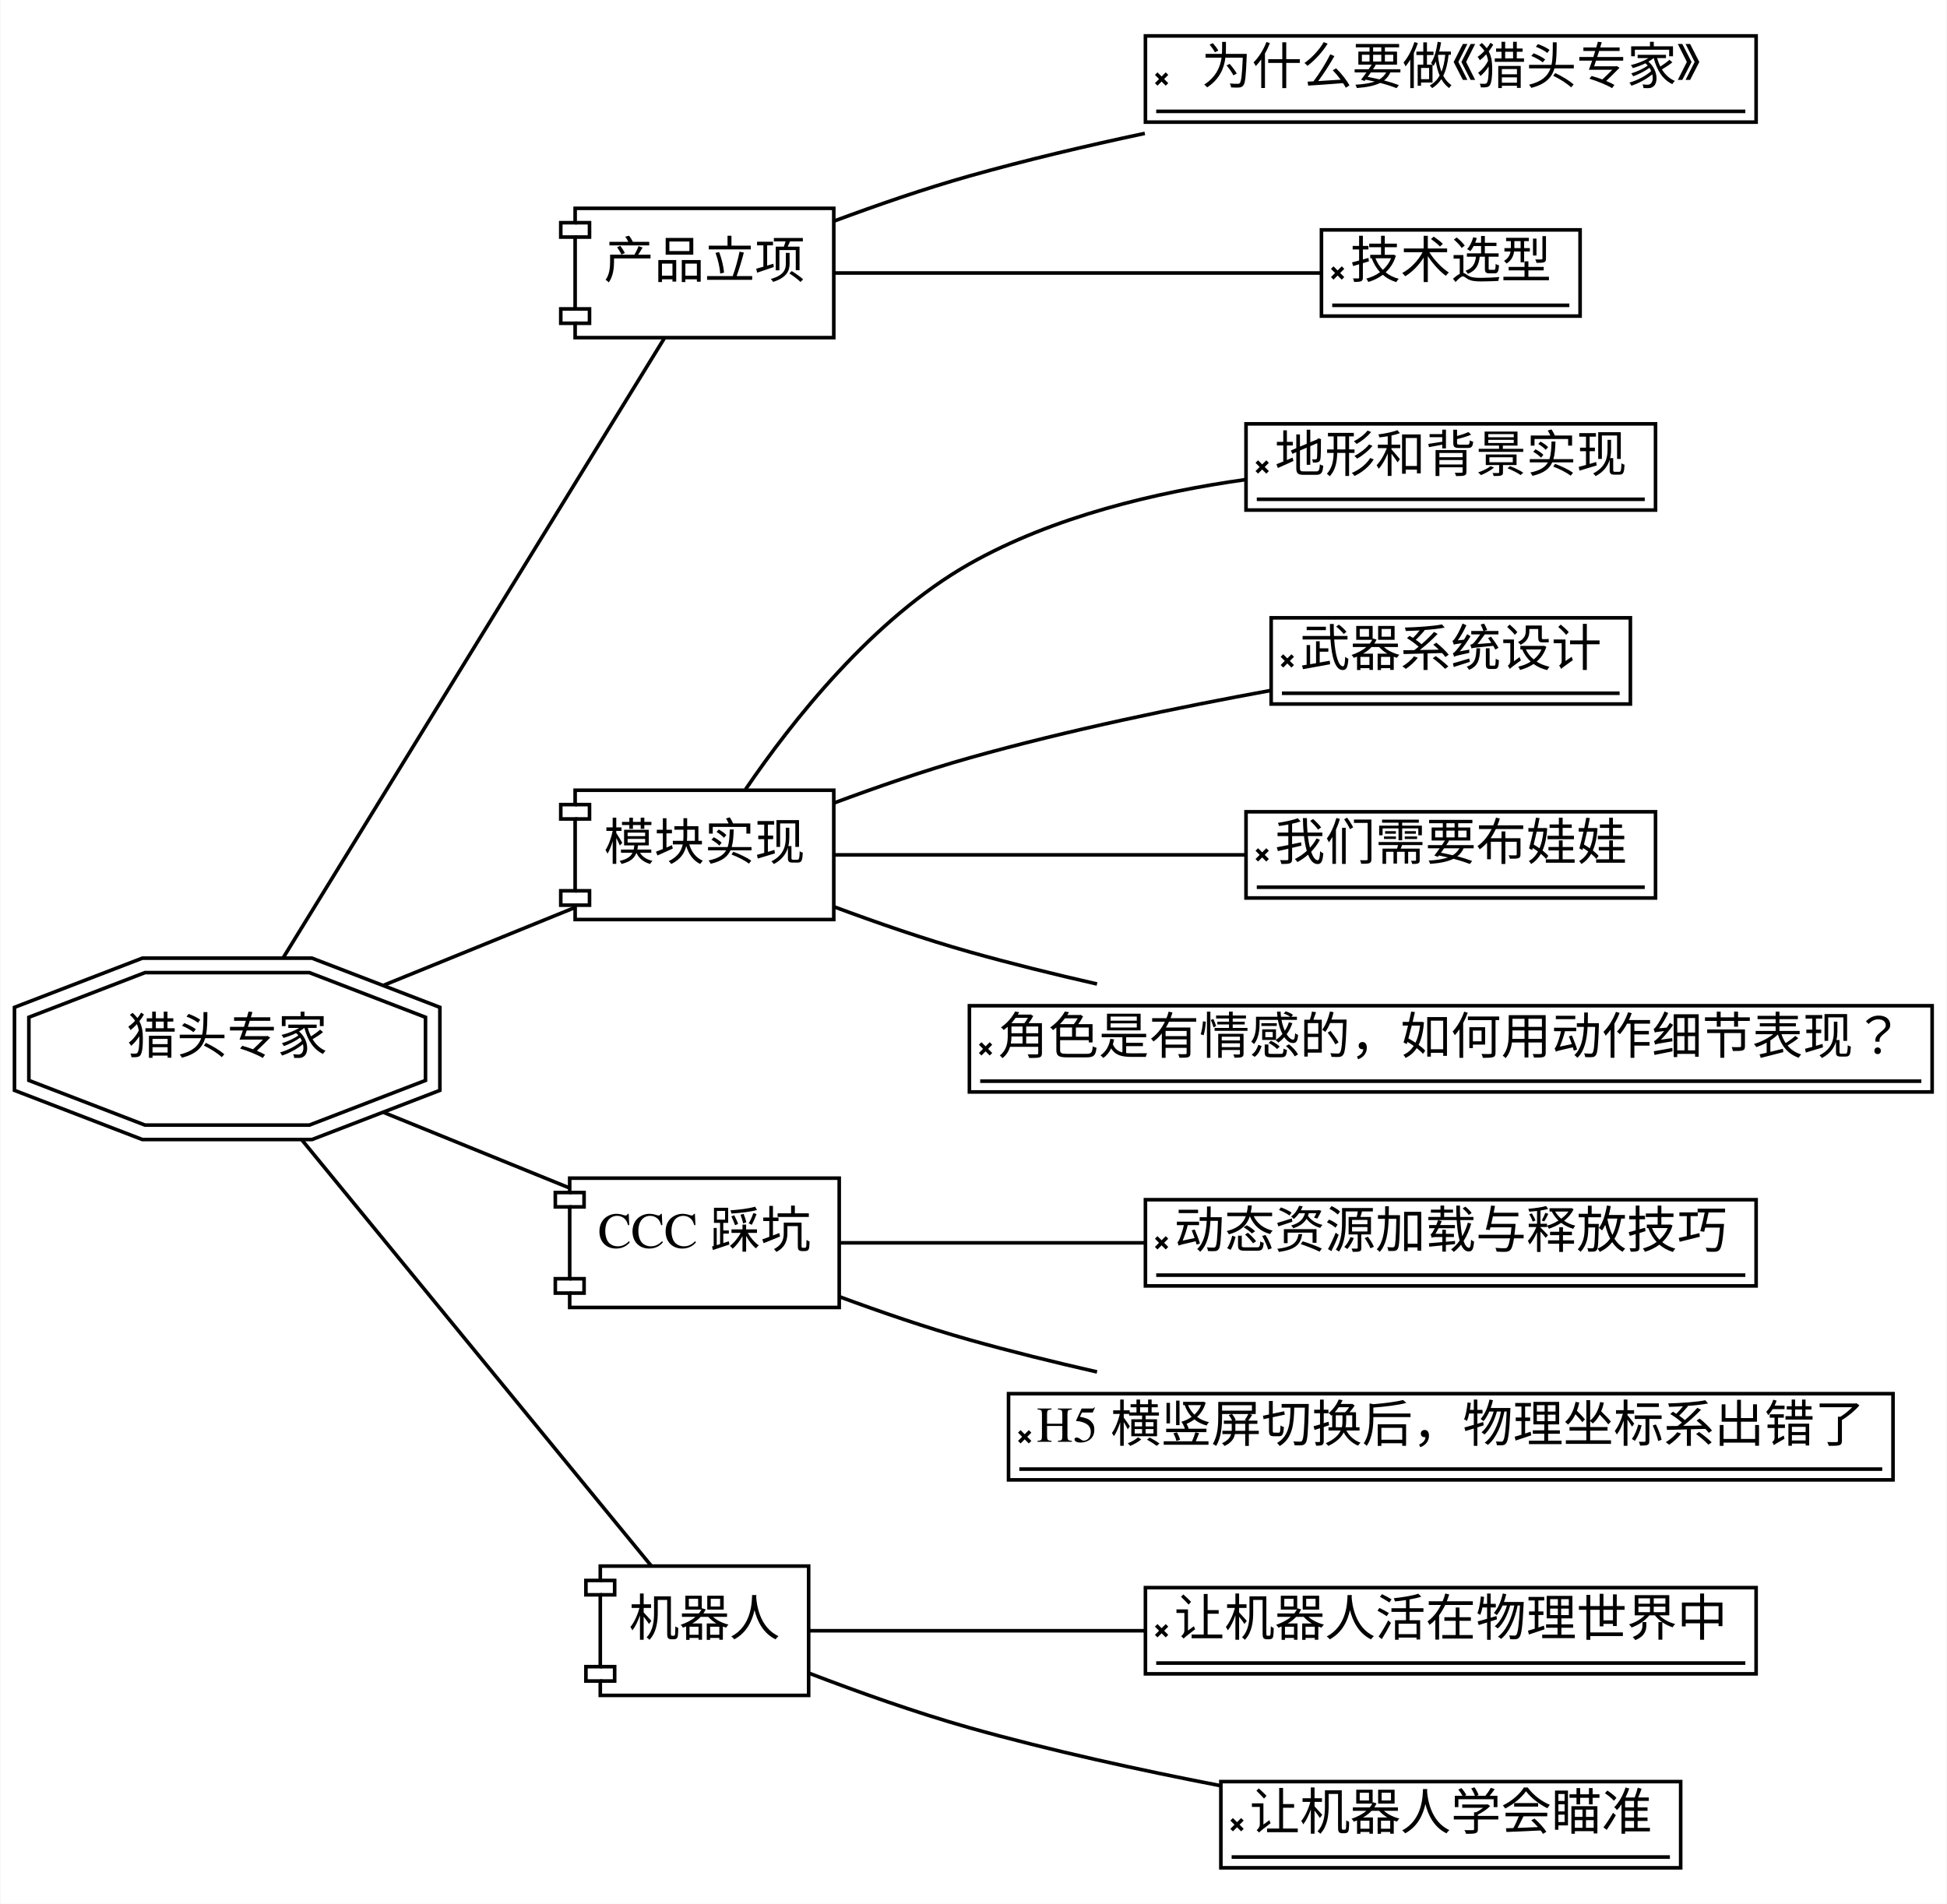
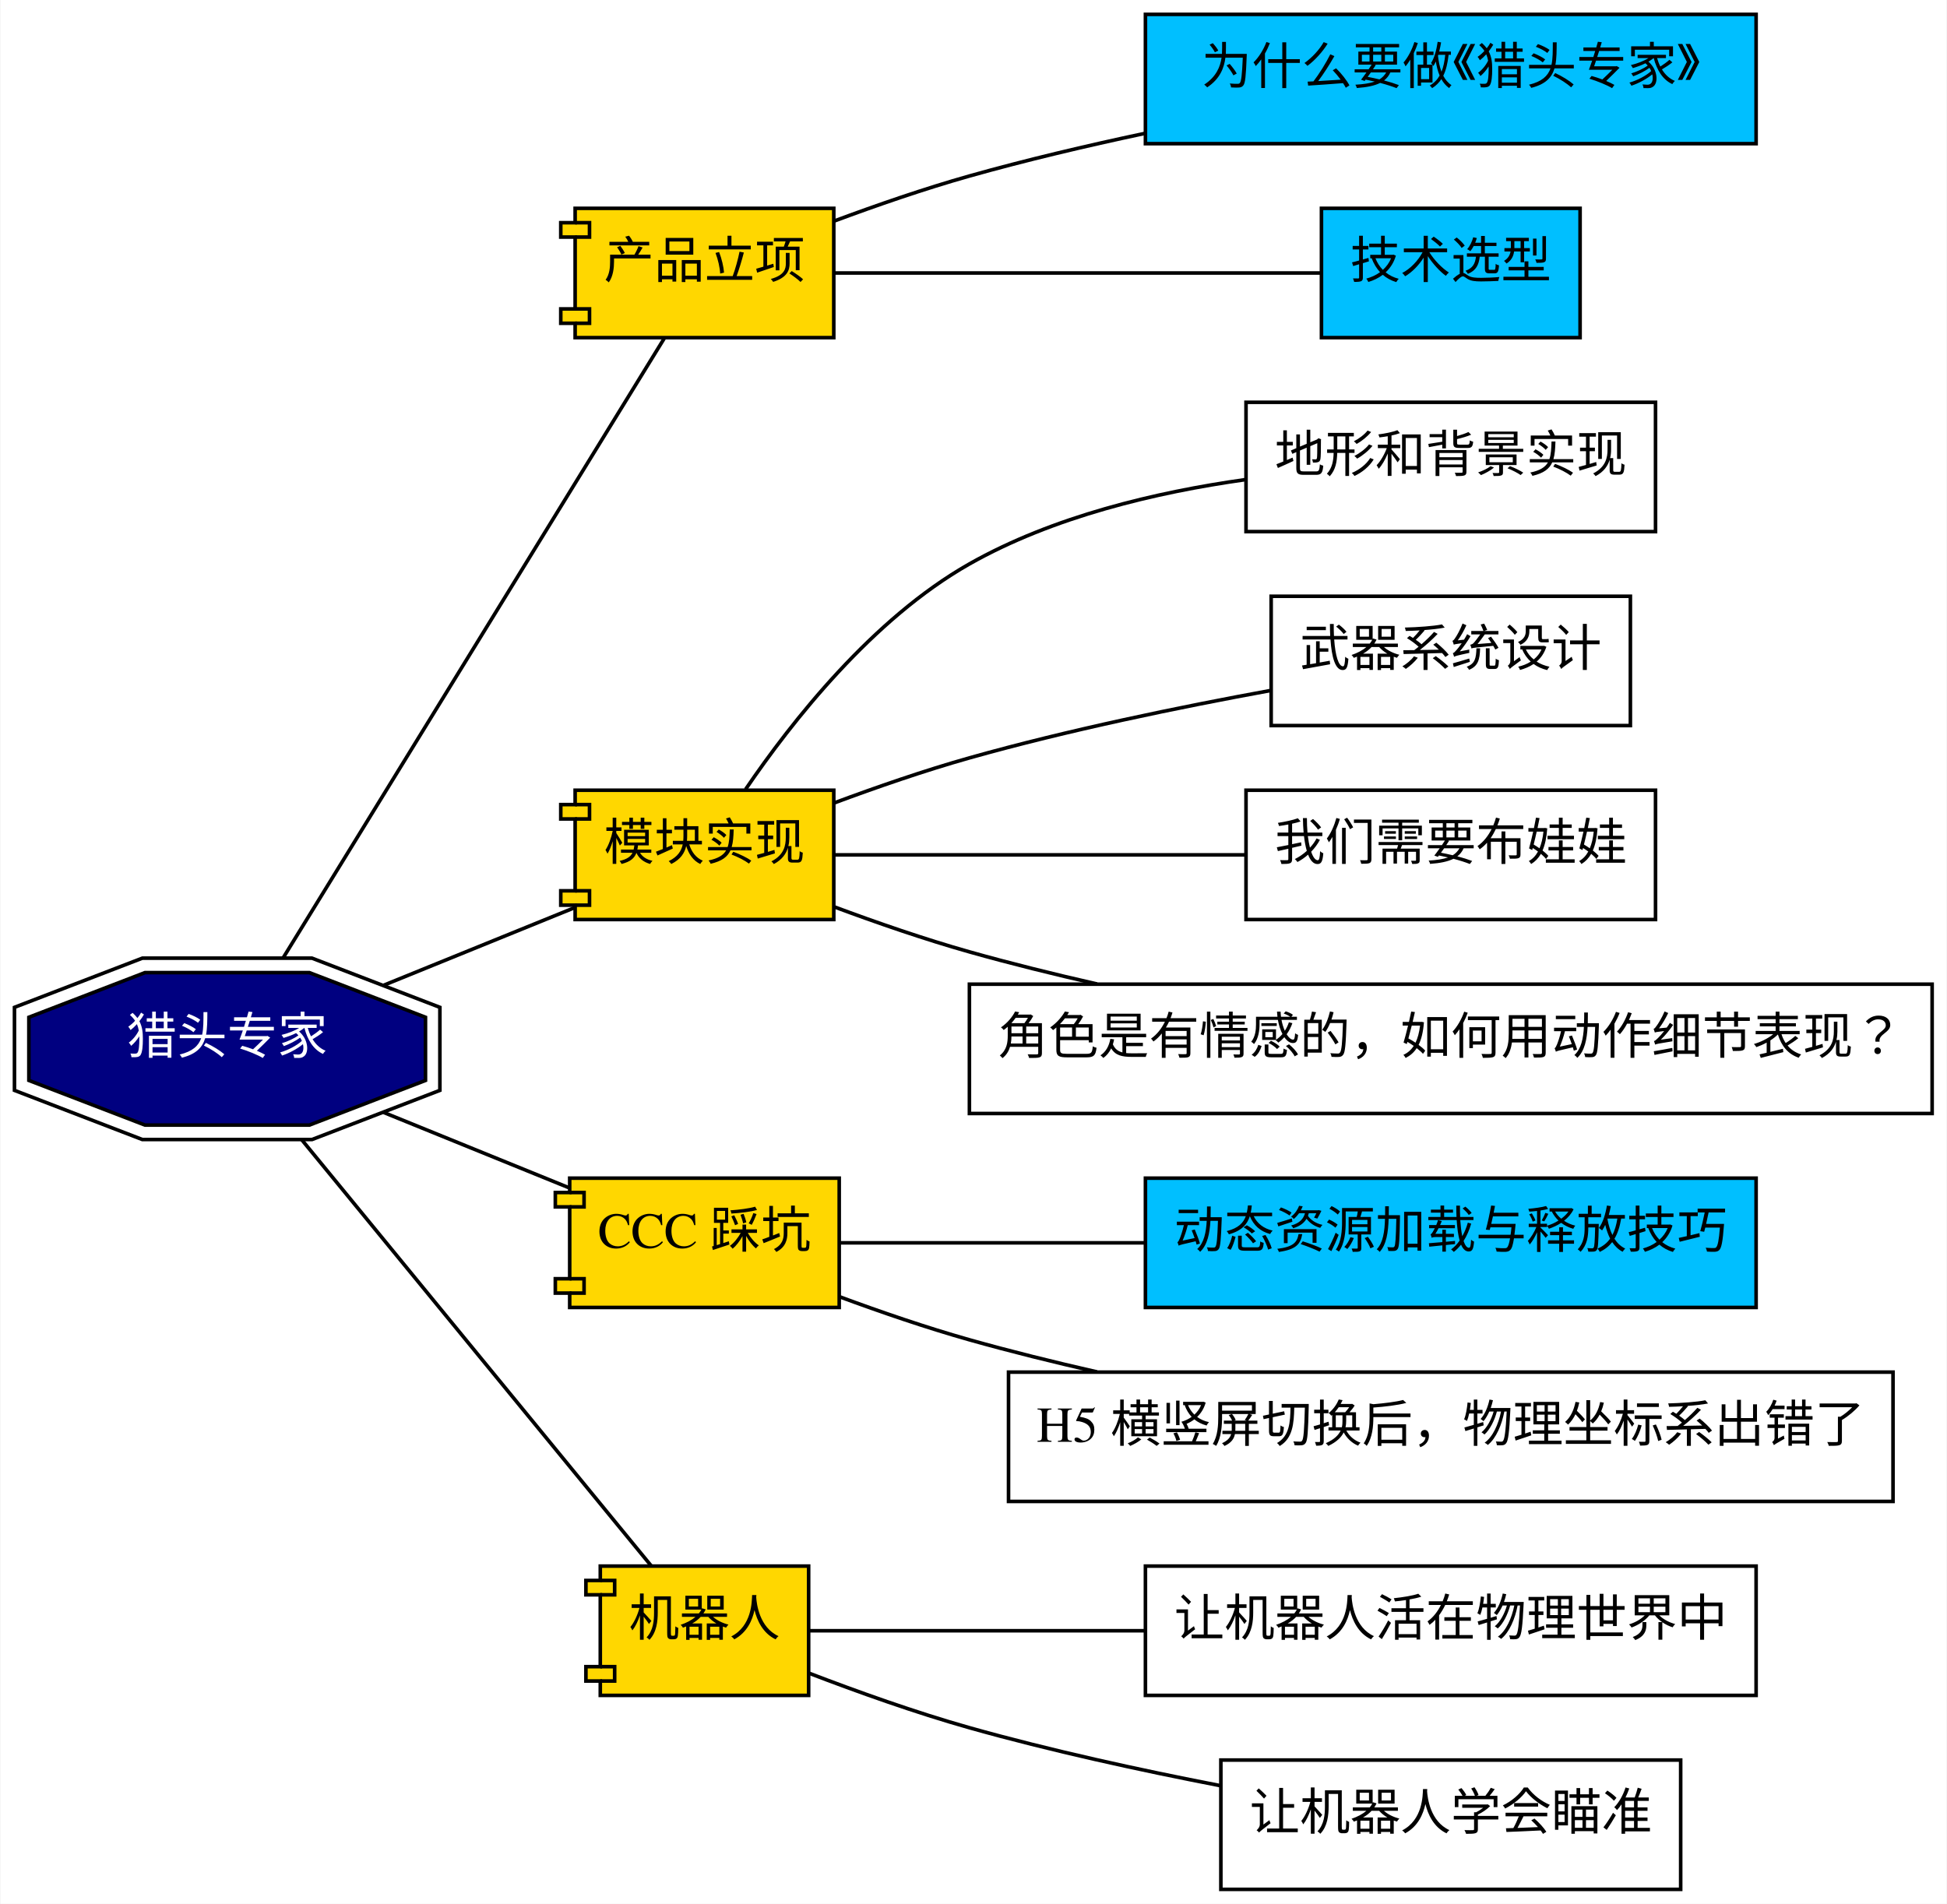
<svg xmlns="http://www.w3.org/2000/svg" width="542pt" height="530pt" viewBox="0.00 0.00 541.73 530.00">
  <g id="graph0" class="graph" transform="scale(1 1) rotate(0) translate(4 526)">
    <polygon fill="#ffffff" stroke="transparent" points="-4,4 -4,-526 537.726,-526 537.726,4 -4,4" />
    <g id="node1" class="node">
-       <polygon fill="none" stroke="#000000" points="114.312,-225.207 114.312,-242.793 81.973,-255.229 36.239,-255.229 3.901,-242.793 3.901,-225.207 36.239,-212.771 81.973,-212.771 114.312,-225.207" />
+       <polygon fill="#000080" stroke="#000000" points="114.312,-225.207 114.312,-242.793 81.973,-255.229 36.239,-255.229 3.901,-242.793 3.901,-225.207 36.239,-212.771 81.973,-212.771 114.312,-225.207" />
      <polygon fill="none" stroke="#000000" points="118.319,-222.443 118.319,-245.557 82.715,-259.249 35.498,-259.249 -.107,-245.557 -.107,-222.443 35.498,-208.751 82.715,-208.751 118.319,-222.443" />
-       <text text-anchor="middle" x="59.106" y="-232.6" font-family="Times,serif" font-size="14.00" fill="#000000">猎头专家</text>
+       <text text-anchor="middle" x="59.106" y="-232.6" font-family="Times,serif" font-size="14.00" fill="#ffffff">猎头专家</text>
    </g>
    <g id="node2" class="node">
-       <polygon fill="none" stroke="#000000" points="227.97,-468 155.97,-468 155.97,-464 151.97,-464 151.97,-460 155.97,-460 155.97,-440 151.97,-440 151.97,-436 155.97,-436 155.97,-432 227.97,-432 227.97,-468" />
+       <polygon fill="#ffd700" stroke="#000000" points="227.97,-468 155.97,-468 155.97,-464 151.97,-464 151.97,-460 155.97,-460 155.97,-440 151.97,-440 151.97,-436 155.97,-436 155.97,-432 227.97,-432 227.97,-468" />
      <polyline fill="none" stroke="#000000" points="155.97,-464 159.97,-464 159.97,-460 155.97,-460 " />
      <polyline fill="none" stroke="#000000" points="155.97,-440 159.97,-440 159.97,-436 155.97,-436 " />
      <text text-anchor="middle" x="191.97" y="-448.6" font-family="Times,serif" font-size="14.00" fill="#000000">产品立项</text>
    </g>
    <g id="edge1" class="edge">
      <path fill="none" stroke="#000000" d="M74.608,-259.201C101.715,-303.27 157.097,-393.307 180.801,-431.843" />
    </g>
    <g id="node3" class="node">
-       <polygon fill="none" stroke="#000000" points="227.97,-306 155.97,-306 155.97,-302 151.97,-302 151.97,-298 155.97,-298 155.97,-278 151.97,-278 151.97,-274 155.97,-274 155.97,-270 227.97,-270 227.97,-306" />
+       <polygon fill="#ffd700" stroke="#000000" points="227.97,-306 155.97,-306 155.97,-302 151.97,-302 151.97,-298 155.97,-298 155.97,-278 151.97,-278 151.97,-274 155.97,-274 155.97,-270 227.97,-270 227.97,-306" />
      <polyline fill="none" stroke="#000000" points="155.97,-302 159.97,-302 159.97,-298 155.97,-298 " />
      <polyline fill="none" stroke="#000000" points="155.97,-278 159.97,-278 159.97,-274 155.97,-274 " />
      <text text-anchor="middle" x="191.97" y="-286.6" font-family="Times,serif" font-size="14.00" fill="#000000">模块实现</text>
    </g>
    <g id="edge3" class="edge">
      <path fill="none" stroke="#000000" d="M102.611,-251.682C119.866,-258.695 139.474,-266.664 155.916,-273.347" />
    </g>
    <g id="node4" class="node">
-       <polygon fill="none" stroke="#000000" points="229.485,-198 154.454,-198 154.454,-194 150.454,-194 150.454,-190 154.454,-190 154.454,-170 150.454,-170 150.454,-166 154.454,-166 154.454,-162 229.485,-162 229.485,-198" />
+       <polygon fill="#ffd700" stroke="#000000" points="229.485,-198 154.454,-198 154.454,-194 150.454,-194 150.454,-190 154.454,-190 154.454,-170 150.454,-170 150.454,-166 154.454,-166 154.454,-162 229.485,-162 229.485,-198" />
      <polyline fill="none" stroke="#000000" points="154.454,-194 158.454,-194 158.454,-190 154.454,-190 " />
      <polyline fill="none" stroke="#000000" points="154.454,-170 158.454,-170 158.454,-166 154.454,-166 " />
      <text text-anchor="middle" x="191.97" y="-178.6" font-family="Times,serif" font-size="14.00" fill="#000000">CCC 踩坑</text>
    </g>
    <g id="edge2" class="edge">
      <path fill="none" stroke="#000000" d="M102.611,-216.318C119.261,-209.551 138.1,-201.894 154.174,-195.361" />
    </g>
    <g id="node5" class="node">
-       <polygon fill="none" stroke="#000000" points="220.97,-90 162.97,-90 162.97,-86 158.97,-86 158.97,-82 162.97,-82 162.97,-62 158.97,-62 158.97,-58 162.97,-58 162.97,-54 220.97,-54 220.97,-90" />
+       <polygon fill="#ffd700" stroke="#000000" points="220.97,-90 162.97,-90 162.97,-86 158.97,-86 158.97,-82 162.97,-82 162.97,-62 158.97,-62 158.97,-58 162.97,-58 162.97,-54 220.97,-54 220.97,-90" />
      <polyline fill="none" stroke="#000000" points="162.97,-86 166.97,-86 166.97,-82 162.97,-82 " />
      <polyline fill="none" stroke="#000000" points="162.97,-62 166.97,-62 166.97,-58 162.97,-58 " />
      <text text-anchor="middle" x="191.97" y="-70.6" font-family="Times,serif" font-size="14.00" fill="#000000">机器人</text>
    </g>
    <g id="edge4" class="edge">
      <path fill="none" stroke="#000000" d="M79.866,-208.688C106.87,-175.762 153.389,-119.041 177.115,-90.112" />
    </g>
    <g id="node6" class="node">
-       <polygon fill="none" stroke="#000000" points="484.726,-516 314.726,-516 314.726,-492 484.726,-492 484.726,-516" />
-       <polyline fill="none" stroke="#000000" points="317.726,-505.5 320.726,-502.5 " />
-       <polyline fill="none" stroke="#000000" points="317.726,-502.5 320.726,-505.5 " />
-       <polyline fill="none" stroke="#000000" points="317.726,-495 481.726,-495 " />
+       <polygon fill="#00bfff" stroke="#000000" points="484.726,-522 314.726,-522 314.726,-486 484.726,-486 484.726,-522" />
      <text text-anchor="middle" x="399.726" y="-502.6" font-family="Times,serif" font-size="14.00" fill="#000000">为什么要做《猎头专家》</text>
    </g>
    <g id="edge5" class="edge">
      <path fill="none" stroke="#000000" d="M228,-464.433C239.887,-468.859 253.259,-473.484 265.726,-477 281.372,-481.412 298.239,-485.397 314.554,-488.866" />
    </g>
    <g id="node7" class="node">
-       <polygon fill="none" stroke="#000000" points="435.726,-462 363.726,-462 363.726,-438 435.726,-438 435.726,-462" />
-       <polyline fill="none" stroke="#000000" points="366.726,-451.5 369.726,-448.5 " />
-       <polyline fill="none" stroke="#000000" points="366.726,-448.5 369.726,-451.5 " />
-       <polyline fill="none" stroke="#000000" points="366.726,-441 432.726,-441 " />
+       <polygon fill="#00bfff" stroke="#000000" points="435.726,-468 363.726,-468 363.726,-432 435.726,-432 435.726,-468" />
      <text text-anchor="middle" x="399.726" y="-448.6" font-family="Times,serif" font-size="14.00" fill="#000000">技术选型</text>
    </g>
    <g id="edge6" class="edge">
      <path fill="none" stroke="#000000" d="M228.158,-450C266.174,-450 325.614,-450 363.605,-450" />
    </g>
    <g id="node8" class="node">
-       <polygon fill="none" stroke="#000000" points="456.726,-408 342.726,-408 342.726,-384 456.726,-384 456.726,-408" />
-       <polyline fill="none" stroke="#000000" points="345.726,-397.5 348.726,-394.5 " />
-       <polyline fill="none" stroke="#000000" points="345.726,-394.5 348.726,-397.5 " />
-       <polyline fill="none" stroke="#000000" points="345.726,-387 453.726,-387 " />
+       <polygon fill="#ffffff" stroke="#000000" points="456.726,-414 342.726,-414 342.726,-378 456.726,-378 456.726,-414" />
      <text text-anchor="middle" x="399.726" y="-394.6" font-family="Times,serif" font-size="14.00" fill="#000000">地形和背景实现</text>
    </g>
    <g id="edge7" class="edge">
      <path fill="none" stroke="#000000" d="M203.42,-306.252C216.228,-325.058 238.754,-353.717 265.726,-369 288.955,-382.161 317.646,-388.969 342.512,-392.466" />
    </g>
    <g id="node9" class="node">
-       <polygon fill="none" stroke="#000000" points="449.726,-354 349.726,-354 349.726,-330 449.726,-330 449.726,-354" />
-       <polyline fill="none" stroke="#000000" points="352.726,-343.5 355.726,-340.5 " />
-       <polyline fill="none" stroke="#000000" points="352.726,-340.5 355.726,-343.5 " />
-       <polyline fill="none" stroke="#000000" points="352.726,-333 446.726,-333 " />
+       <polygon fill="#ffffff" stroke="#000000" points="449.726,-360 349.726,-360 349.726,-324 449.726,-324 449.726,-360" />
      <text text-anchor="middle" x="399.726" y="-340.6" font-family="Times,serif" font-size="14.00" fill="#000000">武器系统设计</text>
    </g>
    <g id="edge8" class="edge">
      <path fill="none" stroke="#000000" d="M228,-302.433C239.887,-306.859 253.259,-311.484 265.726,-315 293.135,-322.73 324.292,-329.145 349.66,-333.781" />
    </g>
    <g id="node10" class="node">
-       <polygon fill="none" stroke="#000000" points="456.726,-300 342.726,-300 342.726,-276 456.726,-276 456.726,-300" />
-       <polyline fill="none" stroke="#000000" points="345.726,-289.5 348.726,-286.5 " />
-       <polyline fill="none" stroke="#000000" points="345.726,-286.5 348.726,-289.5 " />
-       <polyline fill="none" stroke="#000000" points="345.726,-279 453.726,-279 " />
+       <polygon fill="#ffffff" stroke="#000000" points="456.726,-306 342.726,-306 342.726,-270 456.726,-270 456.726,-306" />
      <text text-anchor="middle" x="399.726" y="-286.6" font-family="Times,serif" font-size="14.00" fill="#000000">我们需要布娃娃</text>
    </g>
    <g id="edge9" class="edge">
      <path fill="none" stroke="#000000" d="M228.158,-288C259.664,-288 305.884,-288 342.415,-288" />
    </g>
    <g id="node11" class="node">
-       <polygon fill="none" stroke="#000000" points="533.726,-246 265.726,-246 265.726,-222 533.726,-222 533.726,-246" />
-       <polyline fill="none" stroke="#000000" points="268.726,-235.5 271.726,-232.5 " />
-       <polyline fill="none" stroke="#000000" points="268.726,-232.5 271.726,-235.5 " />
-       <polyline fill="none" stroke="#000000" points="268.726,-225 530.726,-225 " />
+       <polygon fill="#ffffff" stroke="#000000" points="533.726,-252 265.726,-252 265.726,-216 533.726,-216 533.726,-252" />
      <text text-anchor="middle" x="399.726" y="-232.6" font-family="Times,serif" font-size="14.00" fill="#000000">角色是有情感的，如何用动作细节表现？</text>
    </g>
    <g id="edge10" class="edge">
      <path fill="none" stroke="#000000" d="M228,-273.567C239.887,-269.141 253.259,-264.516 265.726,-261 277.147,-257.779 289.218,-254.787 301.25,-252.056" />
    </g>
    <g id="node14" class="node">
-       <polygon fill="none" stroke="#000000" points="484.726,-192 314.726,-192 314.726,-168 484.726,-168 484.726,-192" />
-       <polyline fill="none" stroke="#000000" points="317.726,-181.5 320.726,-178.5 " />
-       <polyline fill="none" stroke="#000000" points="317.726,-178.5 320.726,-181.5 " />
-       <polyline fill="none" stroke="#000000" points="317.726,-171 481.726,-171 " />
+       <polygon fill="#00bfff" stroke="#000000" points="484.726,-198 314.726,-198 314.726,-162 484.726,-162 484.726,-198" />
      <text text-anchor="middle" x="399.726" y="-178.6" font-family="Times,serif" font-size="14.00" fill="#000000">动态资源加载与释放技巧</text>
    </g>
    <g id="edge13" class="edge">
      <path fill="none" stroke="#000000" d="M229.593,-180C253.33,-180 284.99,-180 314.558,-180" />
    </g>
    <g id="node15" class="node">
-       <polygon fill="none" stroke="#000000" points="522.837,-138 276.616,-138 276.616,-114 522.837,-114 522.837,-138" />
-       <polyline fill="none" stroke="#000000" points="279.616,-127.5 282.616,-124.5 " />
-       <polyline fill="none" stroke="#000000" points="279.616,-124.5 282.616,-127.5 " />
-       <polyline fill="none" stroke="#000000" points="279.616,-117 519.837,-117 " />
+       <polygon fill="#ffffff" stroke="#000000" points="522.837,-144 276.616,-144 276.616,-108 522.837,-108 522.837,-144" />
      <text text-anchor="middle" x="399.726" y="-124.6" font-family="Times,serif" font-size="14.00" fill="#000000">H5 横竖屏切换后，物理坐标系出错了</text>
    </g>
    <g id="edge14" class="edge">
      <path fill="none" stroke="#000000" d="M229.509,-165.007C241.012,-160.753 253.784,-156.368 265.726,-153 277.147,-149.779 289.218,-146.787 301.25,-144.056" />
    </g>
    <g id="node12" class="node">
-       <polygon fill="none" stroke="#000000" points="484.726,-84 314.726,-84 314.726,-60 484.726,-60 484.726,-84" />
-       <polyline fill="none" stroke="#000000" points="317.726,-73.5 320.726,-70.5 " />
-       <polyline fill="none" stroke="#000000" points="317.726,-70.5 320.726,-73.5 " />
-       <polyline fill="none" stroke="#000000" points="317.726,-63 481.726,-63 " />
+       <polygon fill="#ffffff" stroke="#000000" points="484.726,-90 314.726,-90 314.726,-54 484.726,-54 484.726,-90" />
      <text text-anchor="middle" x="399.726" y="-70.6" font-family="Times,serif" font-size="14.00" fill="#000000">让机器人活在物理世界中</text>
    </g>
    <g id="edge11" class="edge">
      <path fill="none" stroke="#000000" d="M221.296,-72C245.567,-72 281.317,-72 314.454,-72" />
    </g>
    <g id="node13" class="node">
-       <polygon fill="none" stroke="#000000" points="463.726,-30 335.726,-30 335.726,-6 463.726,-6 463.726,-30" />
-       <polyline fill="none" stroke="#000000" points="338.726,-19.5 341.726,-16.5 " />
-       <polyline fill="none" stroke="#000000" points="338.726,-16.5 341.726,-19.5 " />
-       <polyline fill="none" stroke="#000000" points="338.726,-9 460.726,-9 " />
+       <polygon fill="#ffffff" stroke="#000000" points="463.726,-36 335.726,-36 335.726,0 463.726,0 463.726,-36" />
      <text text-anchor="middle" x="399.726" y="-16.6" font-family="Times,serif" font-size="14.00" fill="#000000">让机器人学会瞄准</text>
    </g>
    <g id="edge12" class="edge">
      <path fill="none" stroke="#000000" d="M221.064,-60.189C234.502,-55.035 250.765,-49.219 265.726,-45 288.224,-38.655 313.248,-33.196 335.522,-28.88" />
    </g>
  </g>
</svg>
